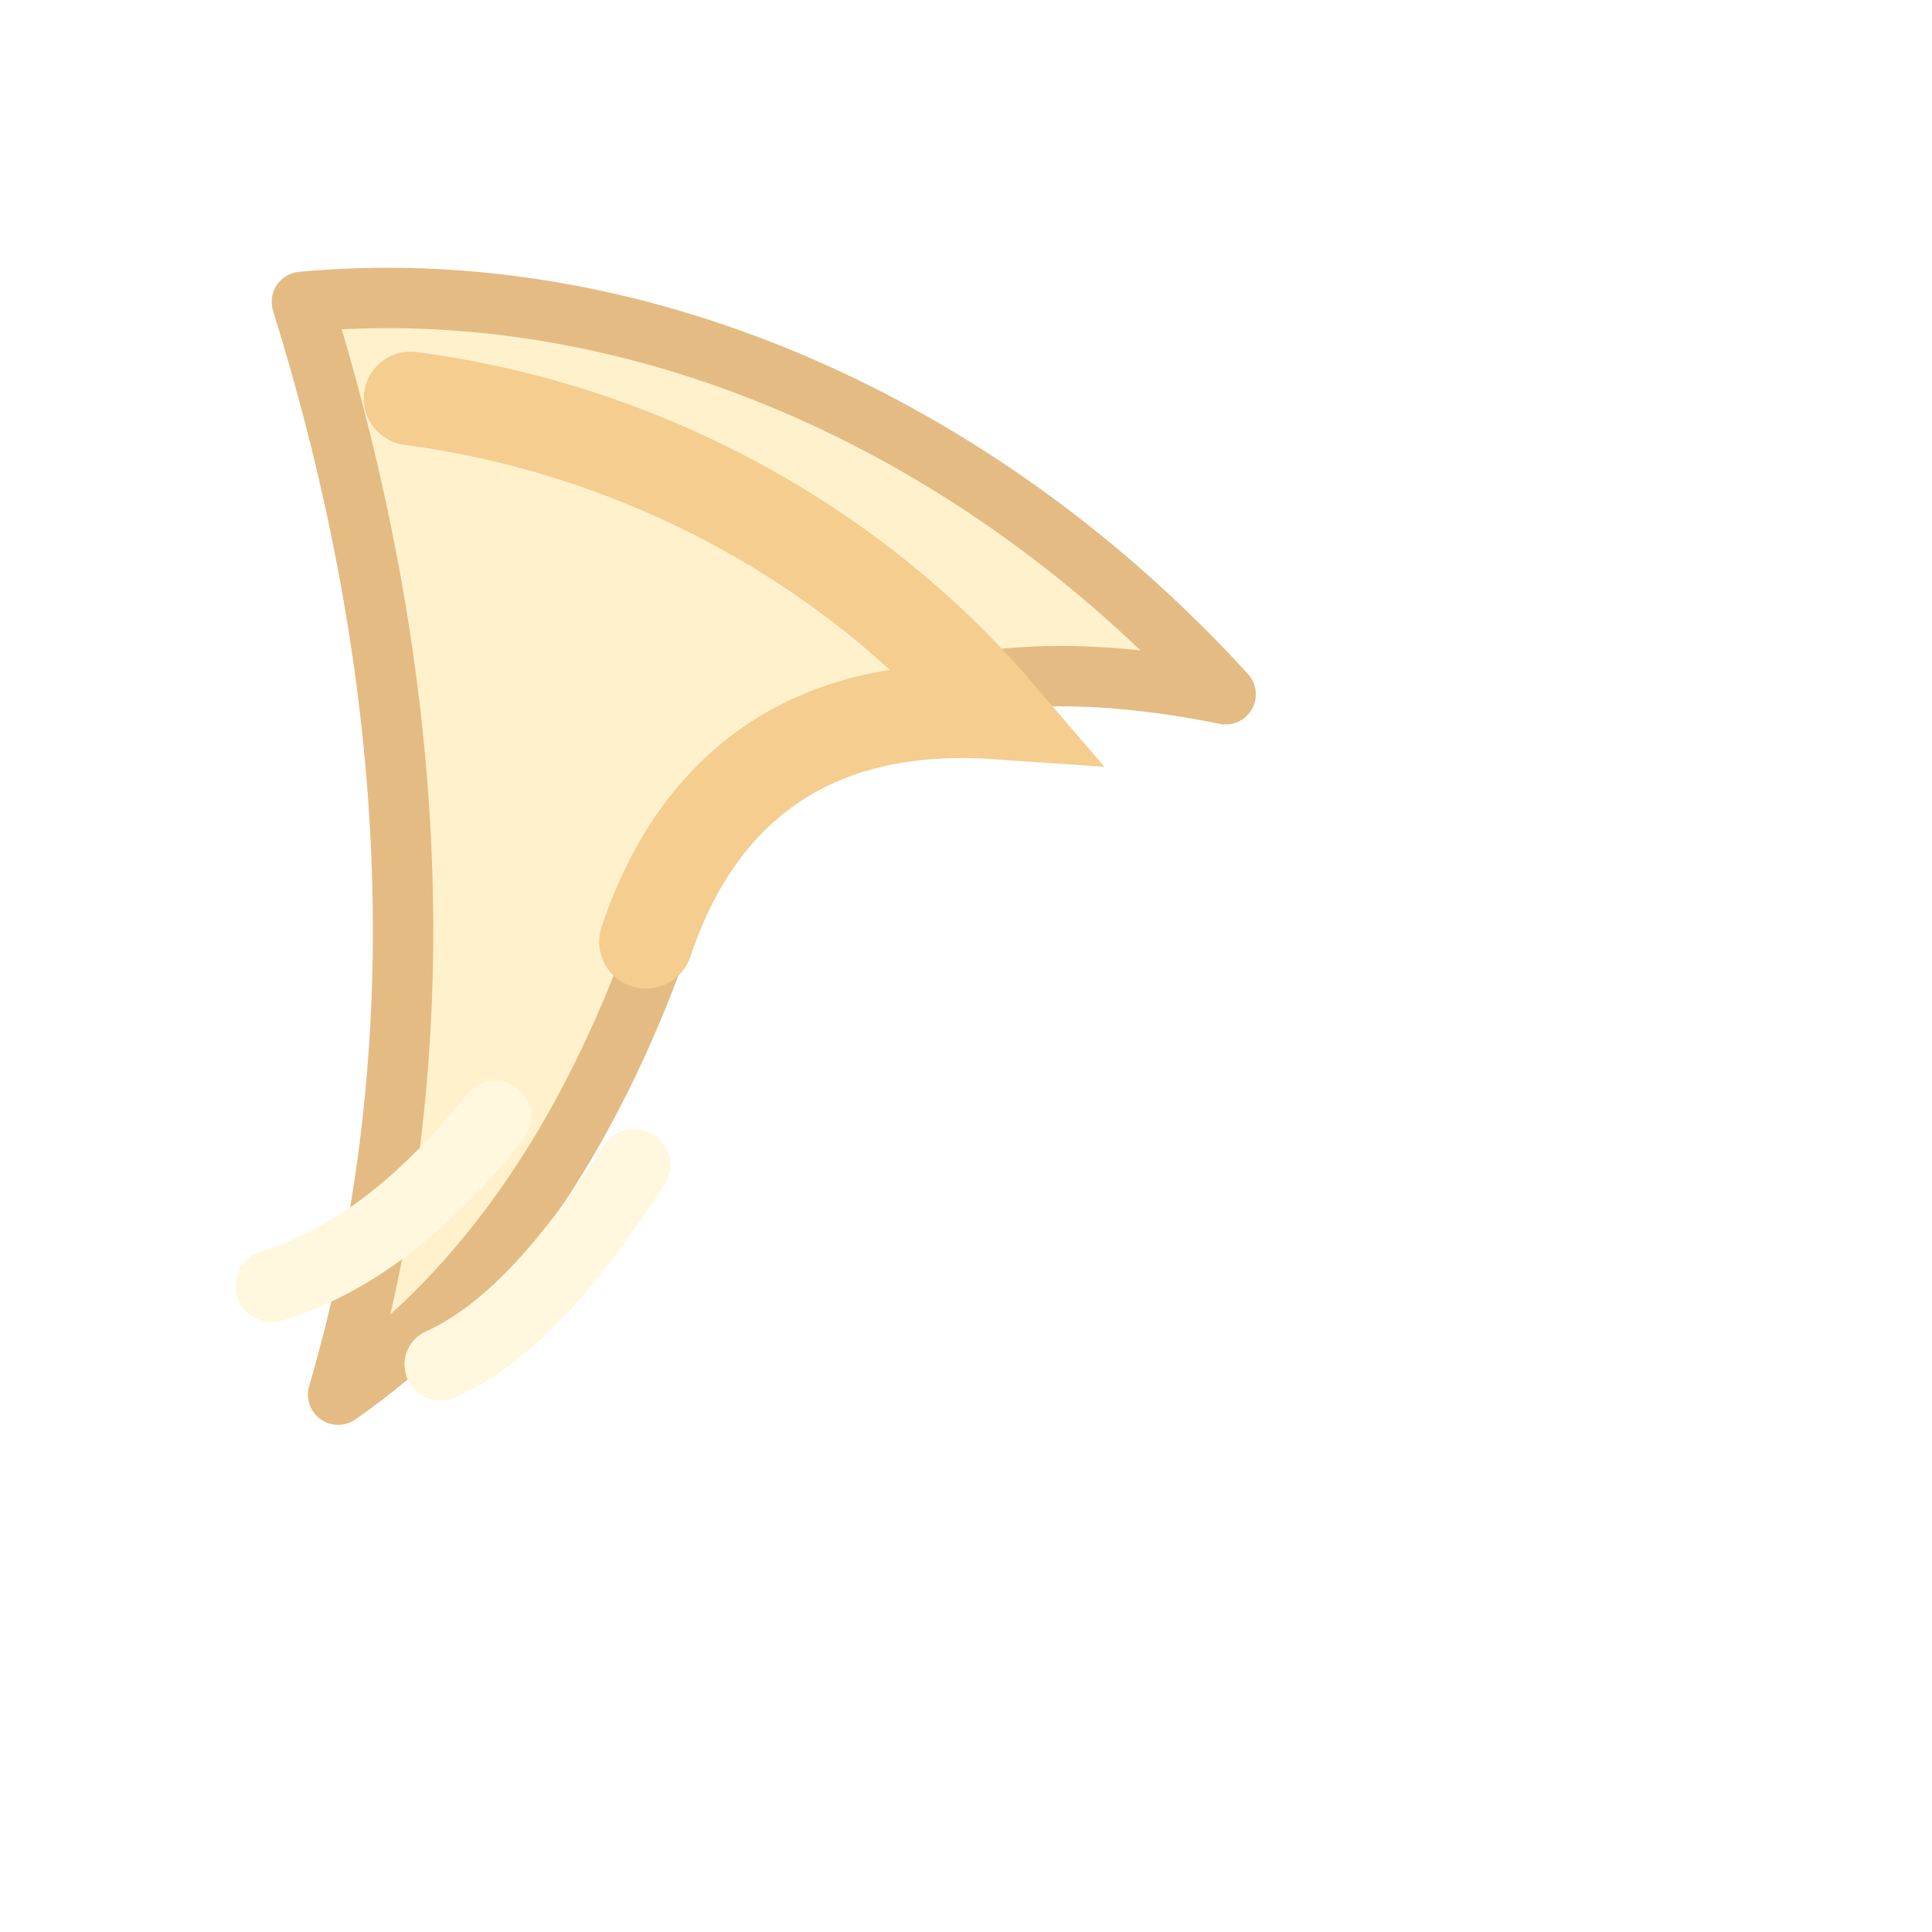
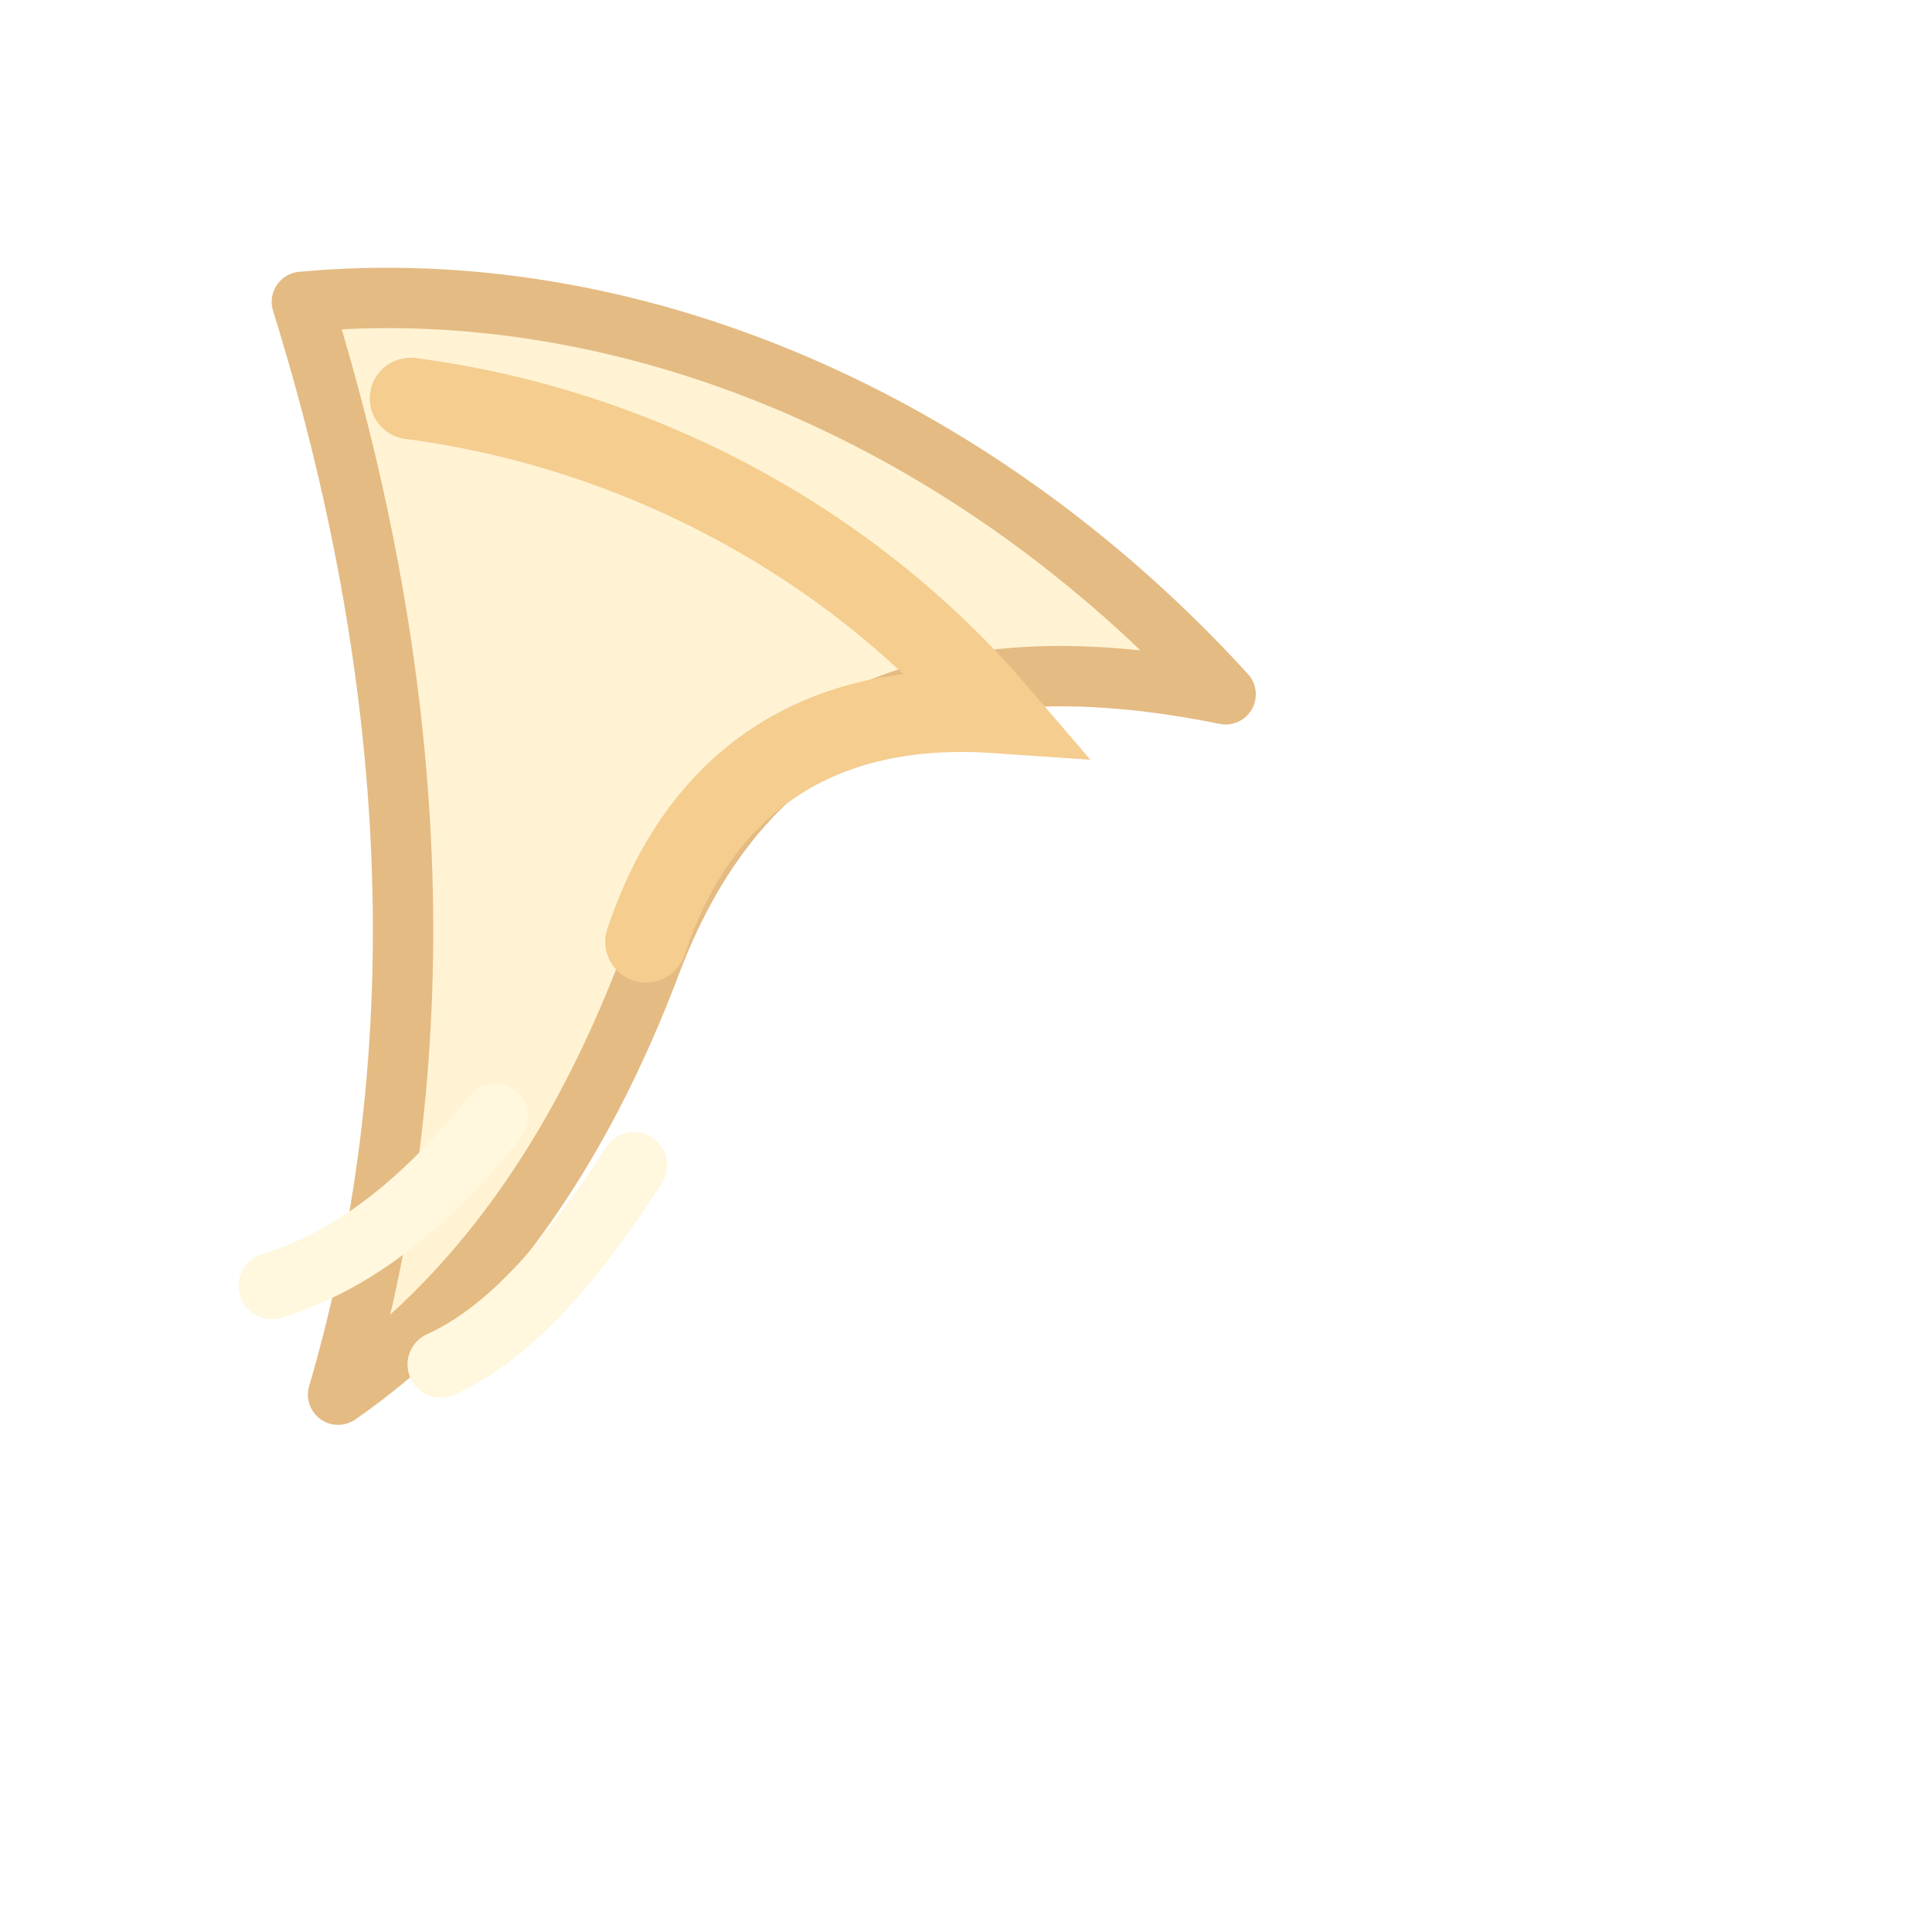
<svg xmlns="http://www.w3.org/2000/svg" width="32" height="32" viewBox="0 0 32 32" data-hotspot="5 5">
-   <path fill="#fff0c6" fill-opacity=".9" stroke="#e4bb83" stroke-linejoin="round" d="M5 5c5.4-.5 11.1 1.9 15.3 6.5-4.9-1-8 .5-9.5 4.4-1.2 3.2-2.9 5.6-5.2 7.2C7.3 17.3 6.9 11.1 5 5Z" />
-   <path fill="none" stroke="#f4cd8f" stroke-width="1.55" stroke-linecap="round" d="M6.8 6.6c3.8.5 7.3 2.4 9.7 5.2-2.9-.2-4.9 1.1-5.8 3.8" />
-   <path fill="none" stroke="#fff7de" stroke-width="1.2" stroke-linecap="round" d="M8.2 18.5c-1.2 1.5-2.4 2.4-3.7 2.8M10.5 19.3c-1.1 1.7-2.1 2.8-3.2 3.3" />
+   <path fill="#fff0c6" fill-opacity=".78" stroke="#e4bb83" stroke-linejoin="round" d="M5 5c5.4-.5 11.1 1.9 15.3 6.5-4.9-1-8 .5-9.5 4.4-1.2 3.2-2.9 5.6-5.2 7.2C7.3 17.3 6.9 11.1 5 5Z" />
+   <path fill="none" stroke="#f4cd8f" stroke-width="1.35" stroke-linecap="round" d="M6.8 6.6c3.8.5 7.3 2.4 9.7 5.2-2.9-.2-4.9 1.1-5.8 3.8" />
+   <path fill="none" stroke="#fff7de" stroke-width="1.1" stroke-linecap="round" d="M8.2 18.5c-1.2 1.5-2.4 2.4-3.7 2.8M10.5 19.3c-1.1 1.7-2.1 2.8-3.2 3.3" />
</svg>
